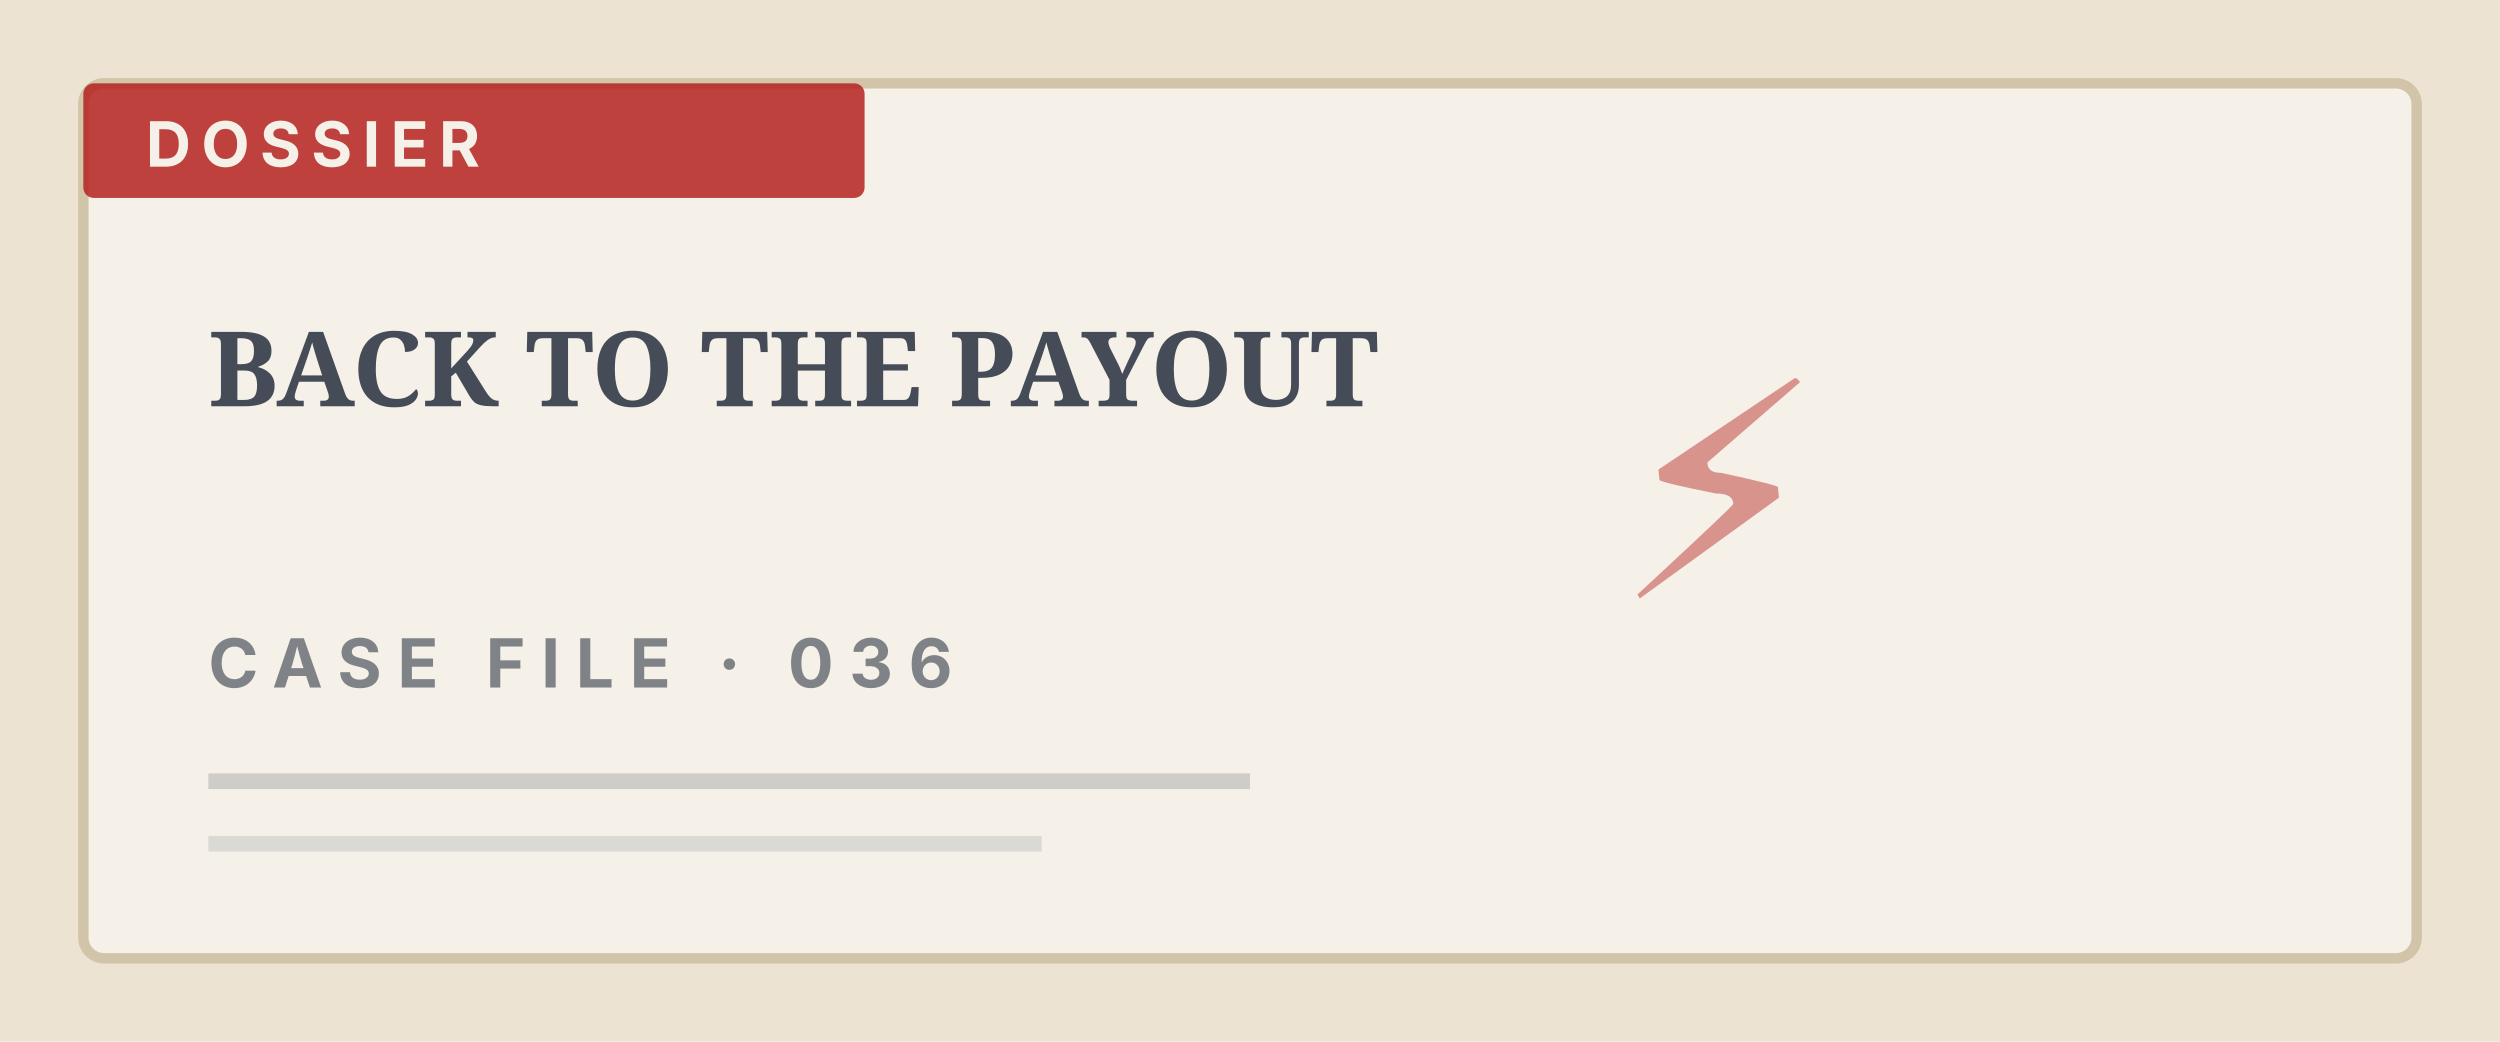
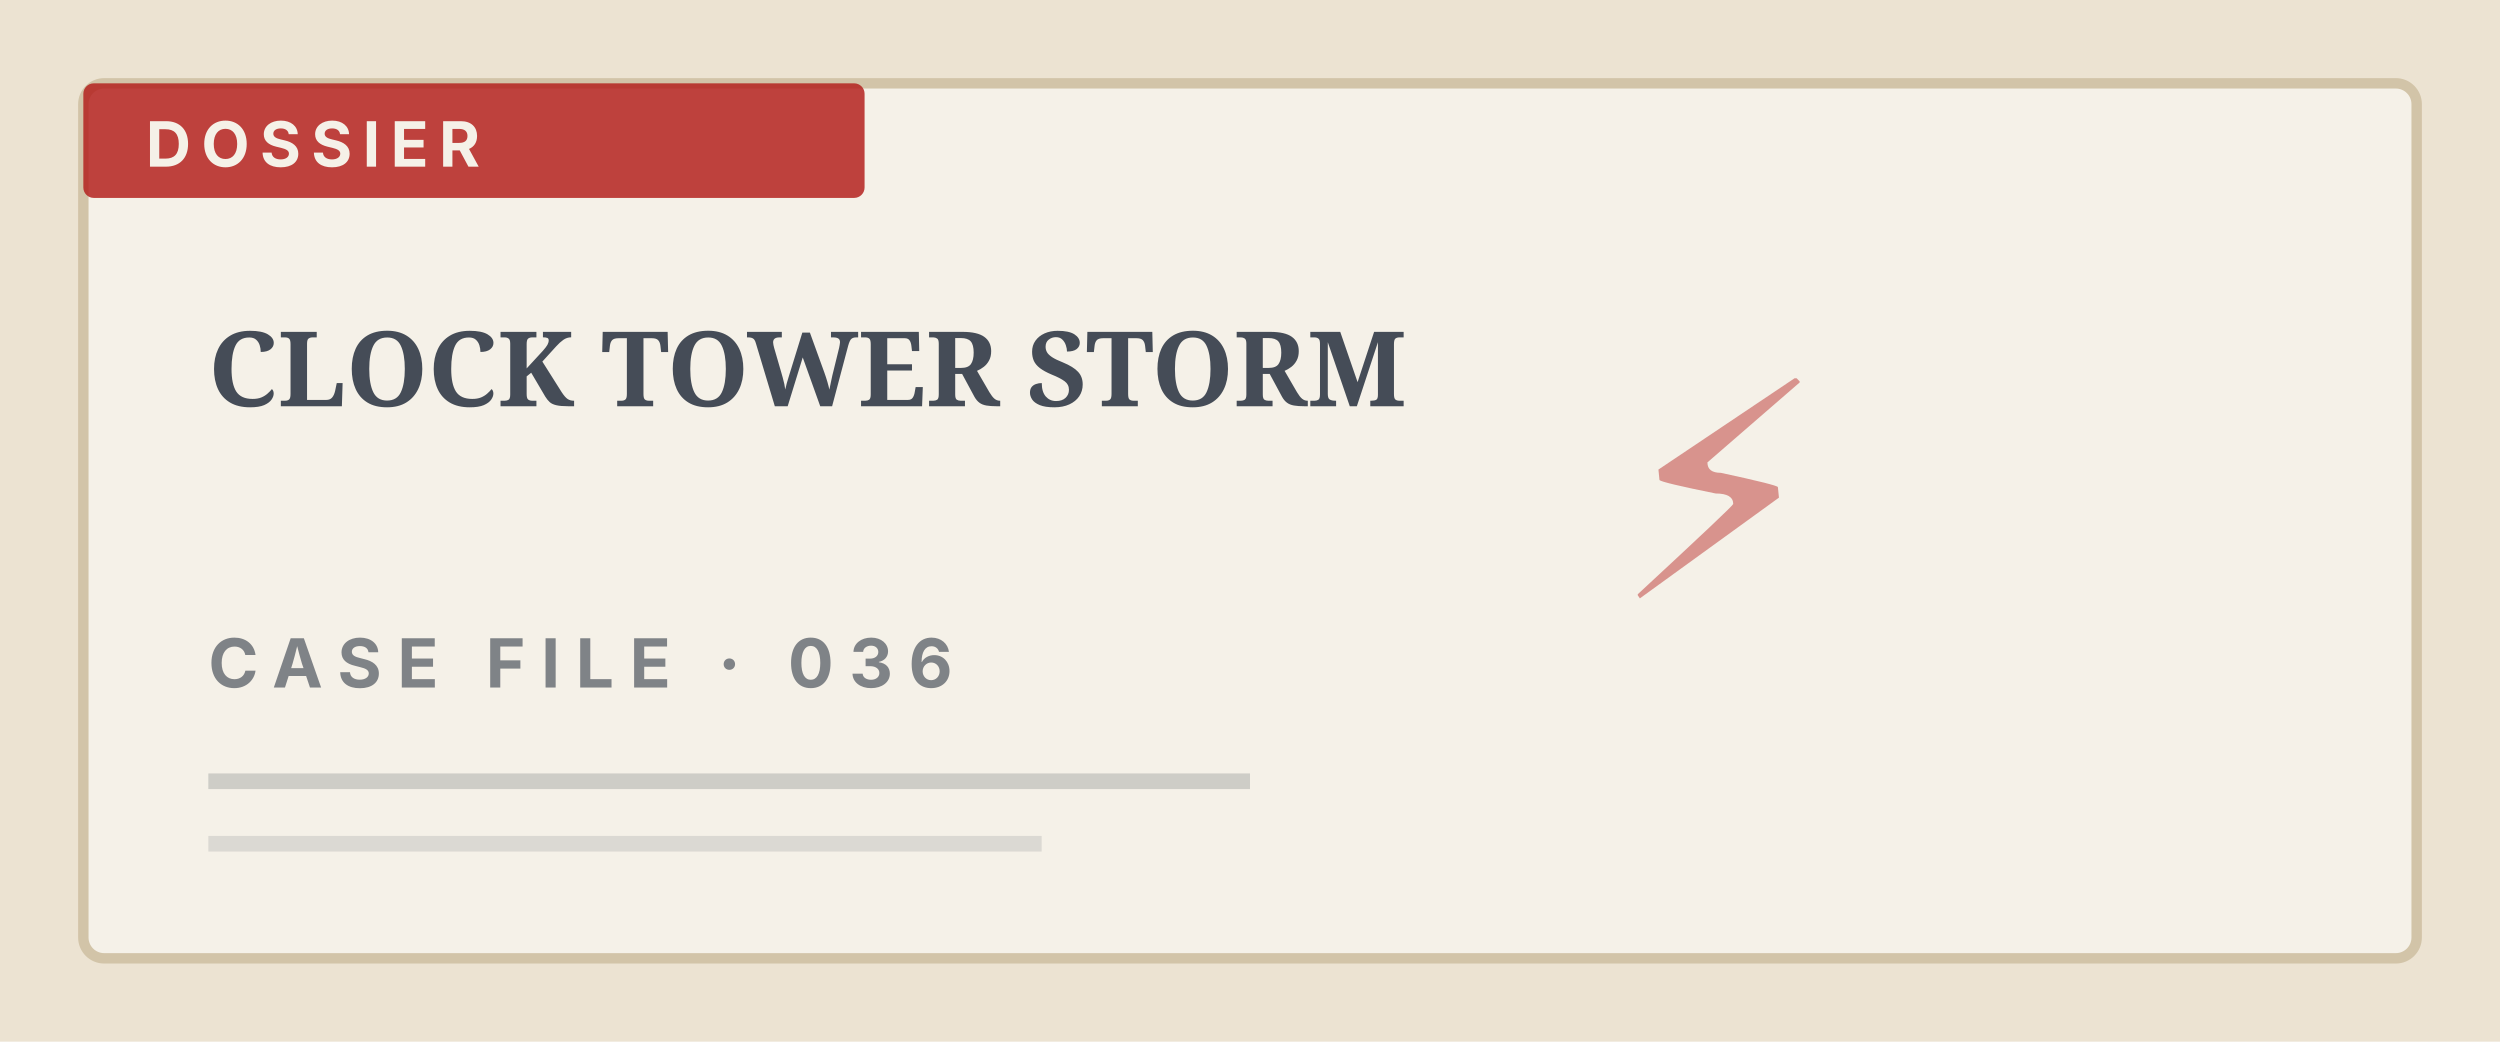
- <svg xmlns="http://www.w3.org/2000/svg" viewBox="0 0 480 200" width="480" height="200" role="img" aria-label="BACK TO THE PAYOUT case cover">
+ <svg xmlns="http://www.w3.org/2000/svg" viewBox="0 0 480 200" width="480" height="200" role="img" aria-label="CLOCK TOWER STORM case cover">
  <rect width="480" height="200" fill="#ECE3D2" />
  <rect x="16" y="16" width="448" height="168" rx="4" fill="#F5F1E8" stroke="#D2C4A8" stroke-width="2" />
  <rect x="16" y="16" width="150" height="22" rx="2" fill="#B4231F" fill-opacity=".85" />
  <text x="28" y="32" font-family="Inter, sans-serif" font-size="12" letter-spacing="2" fill="#F5F1E8" font-weight="700">DOSSIER</text>
  <text x="330" y="115" text-anchor="middle" font-family="serif" font-size="58" fill="#B4231F" fill-opacity=".45">⚡</text>
  <line x1="40" y1="150" x2="240" y2="150" stroke="#1F2937" stroke-opacity=".18" stroke-width="3" />
  <line x1="40" y1="162" x2="200" y2="162" stroke="#1F2937" stroke-opacity=".12" stroke-width="3" />
-   <text x="40" y="78" font-family="'IBM Plex Serif', serif" font-size="20" fill="#1F2937" fill-opacity=".82" font-weight="700">BACK TO THE PAYOUT</text>
+   <text x="40" y="78" font-family="'IBM Plex Serif', serif" font-size="20" fill="#1F2937" fill-opacity=".82" font-weight="700">CLOCK TOWER STORM</text>
  <text x="40" y="132" font-family="Inter, sans-serif" font-size="13" letter-spacing="3" fill="#1F2937" fill-opacity=".55" font-weight="700">CASE FILE · 036</text>
</svg>
